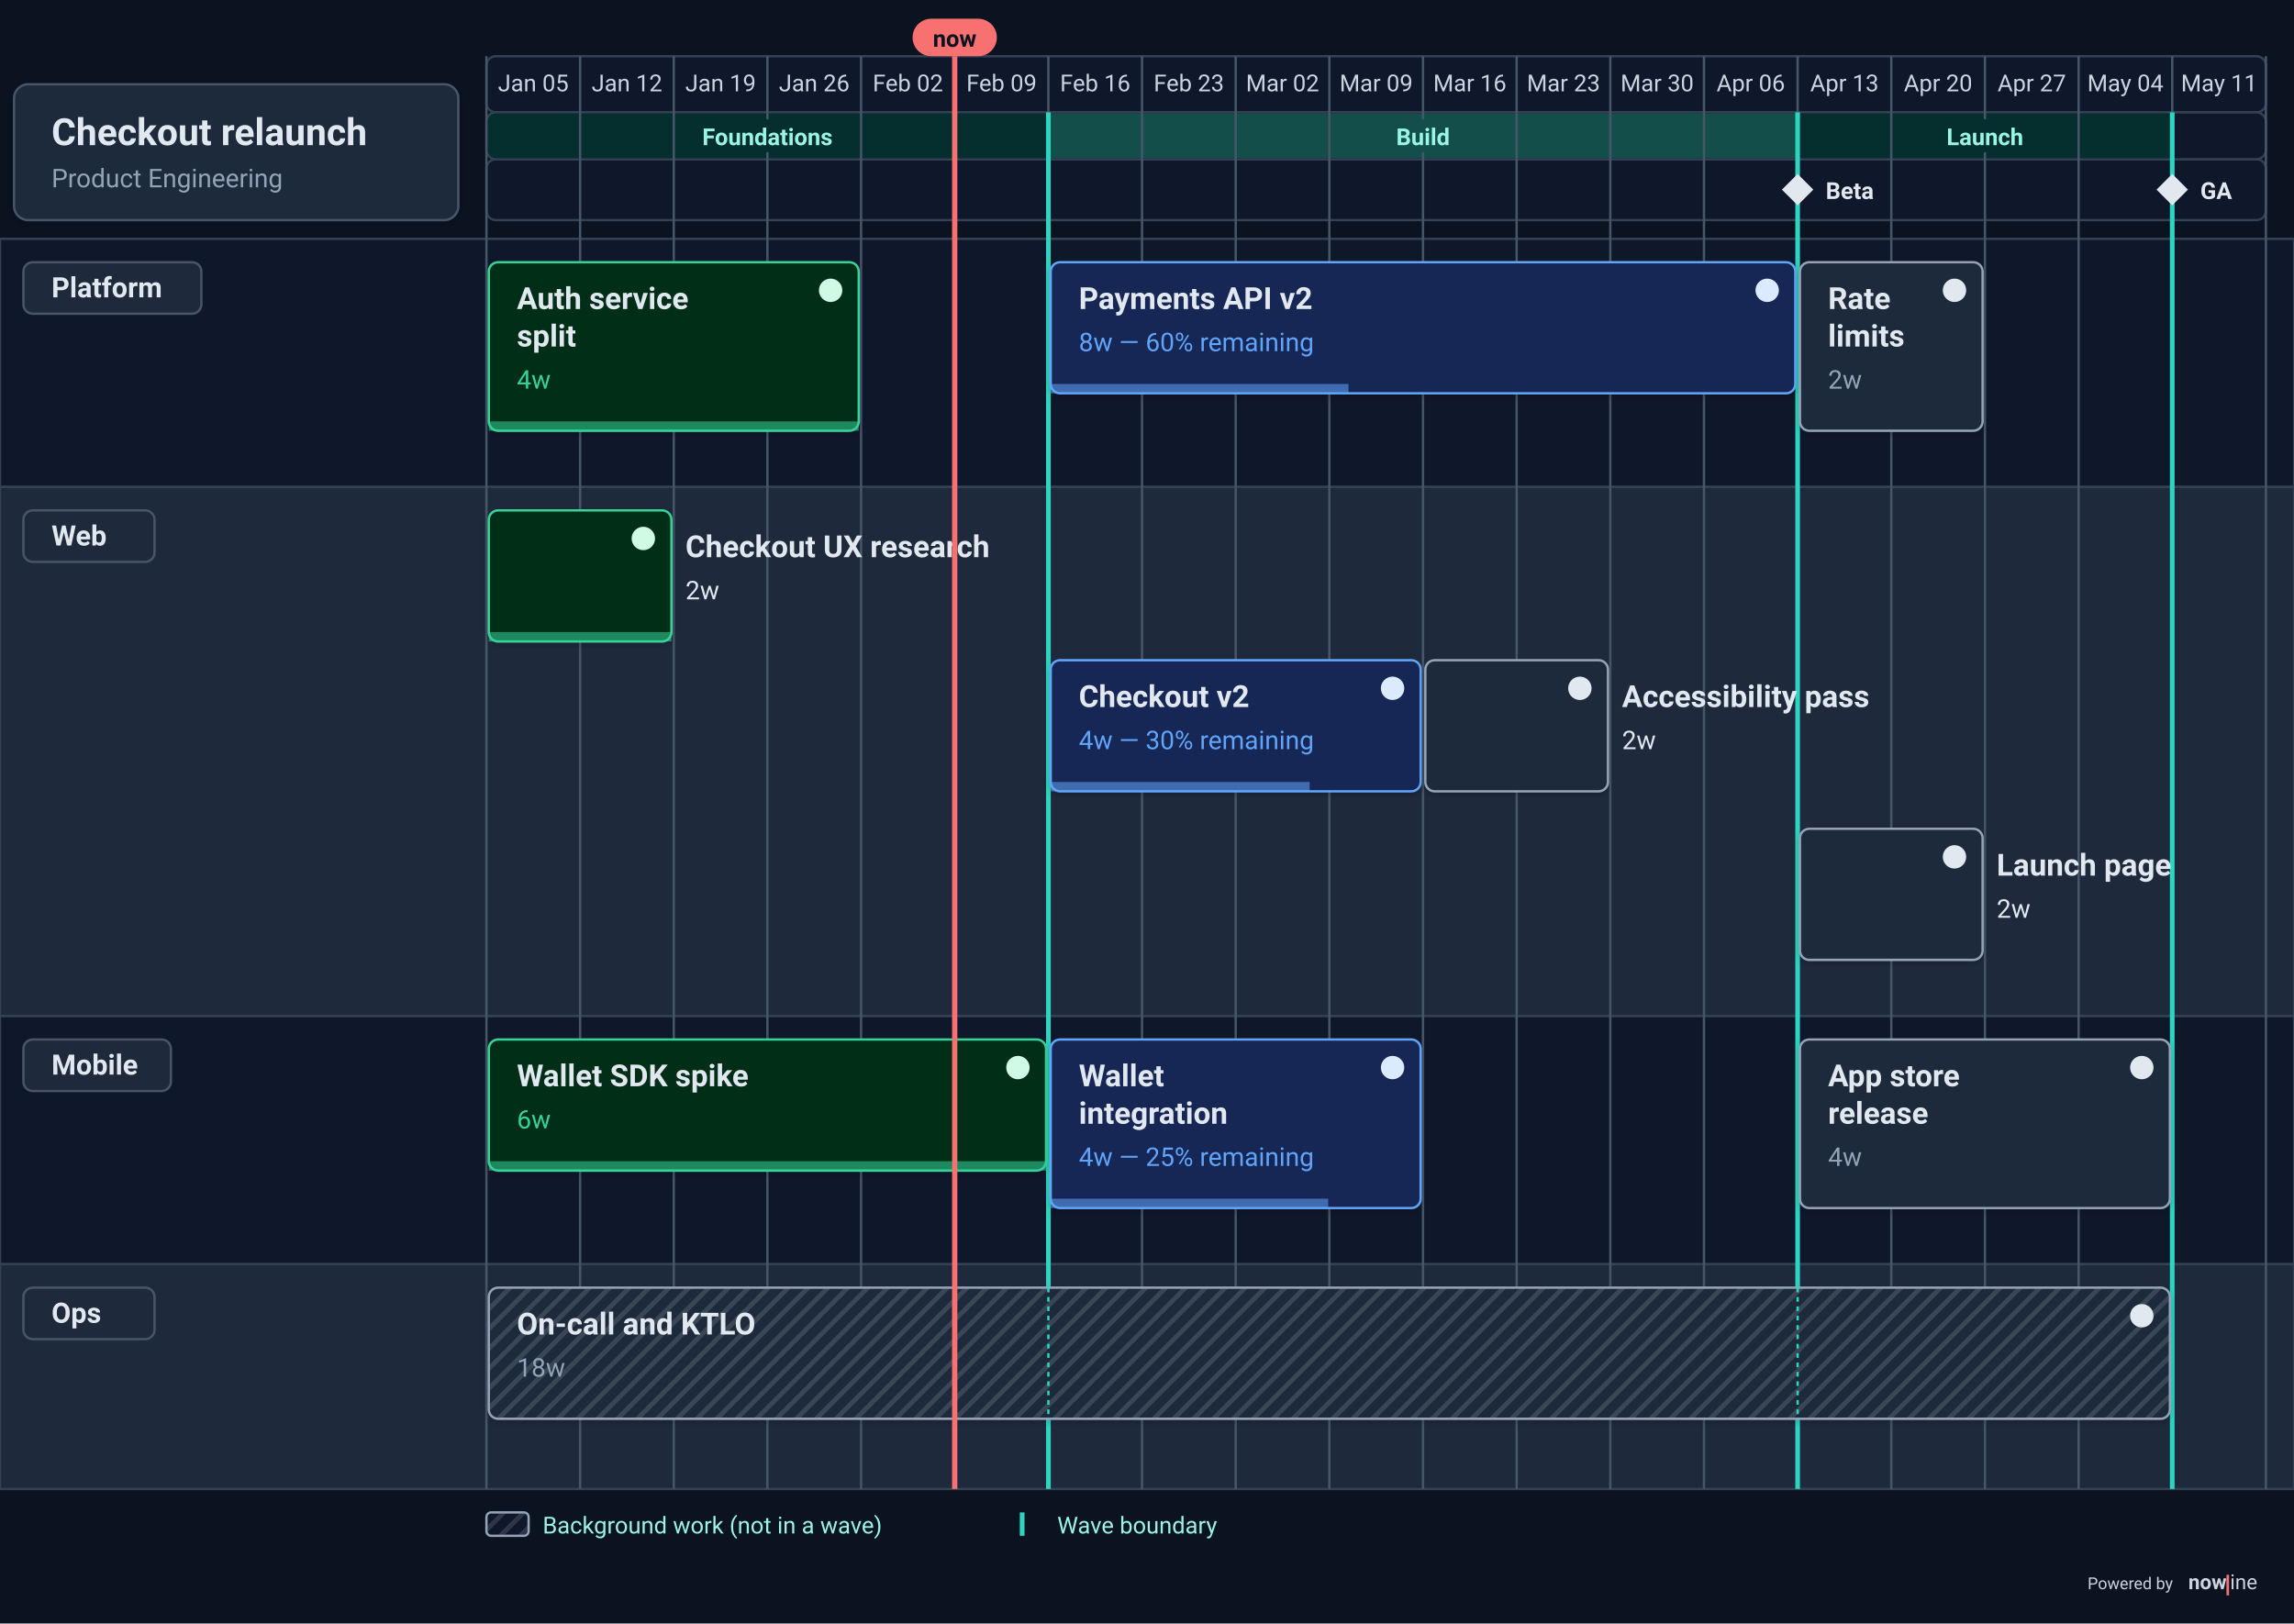
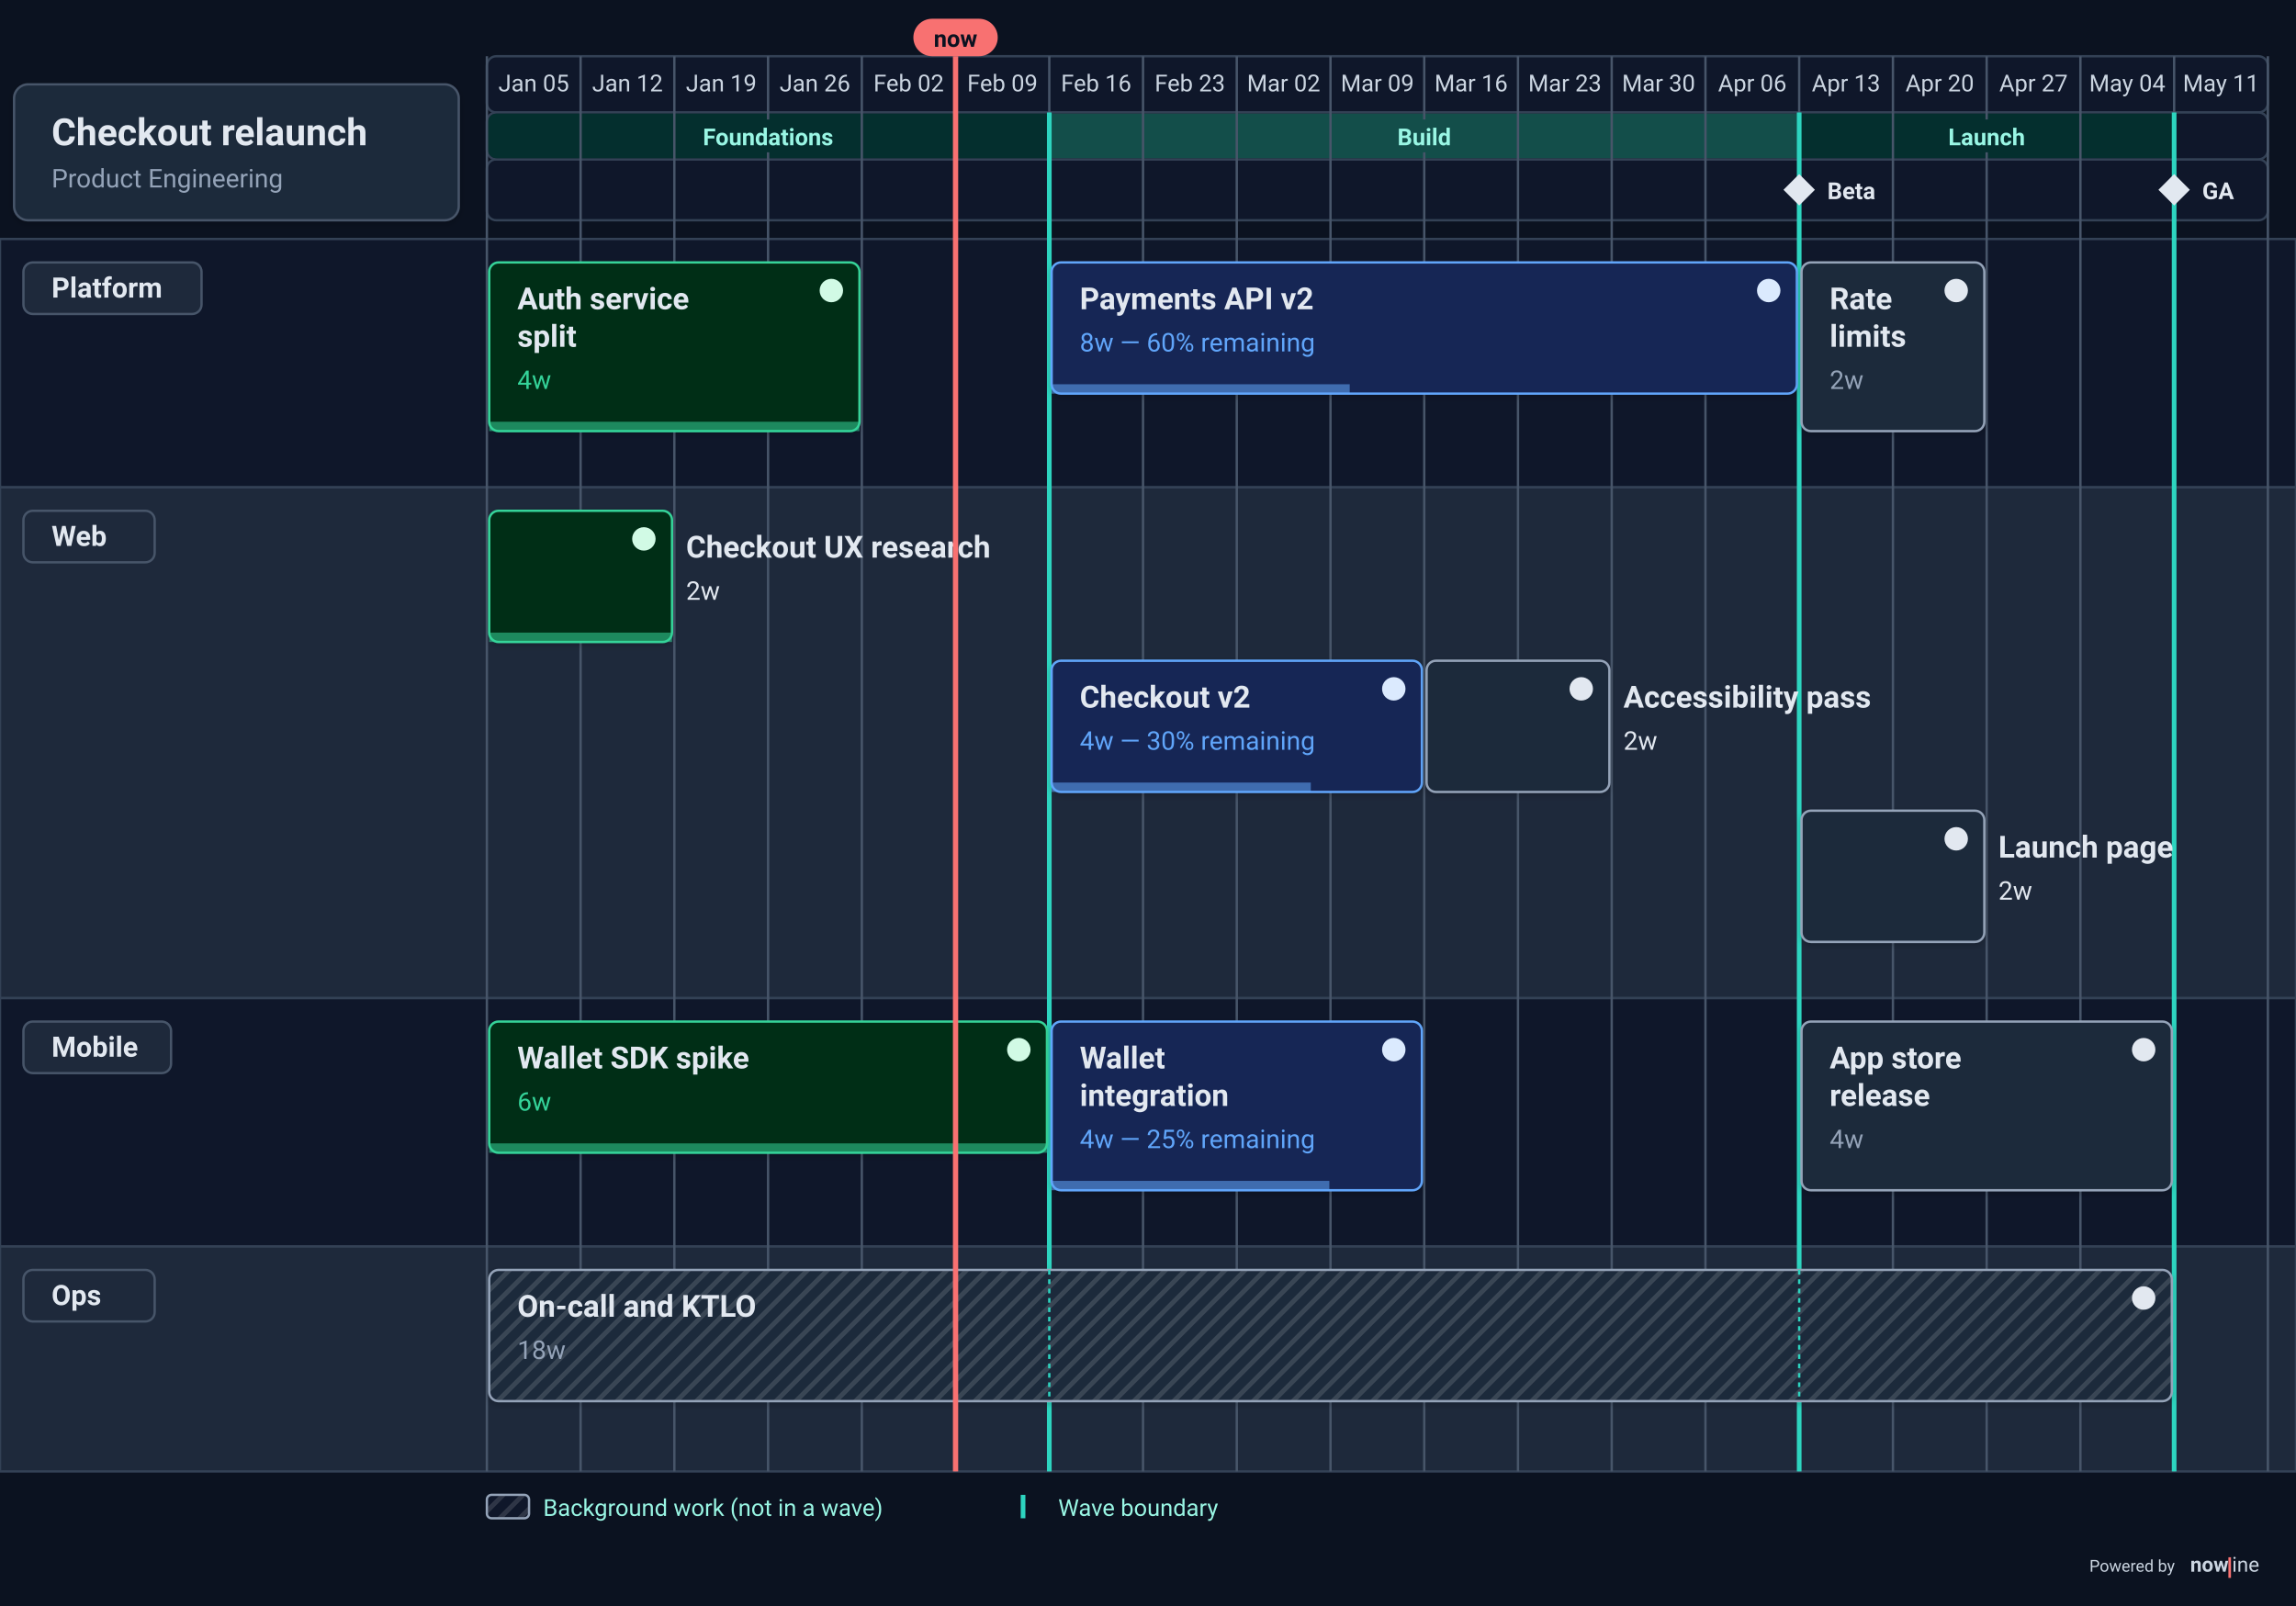
- <svg xmlns="http://www.w3.org/2000/svg" data-generator="nowline" data-theme="dark" height="693.44" viewBox="0 0 979.76 693.44" width="979.76">
+ <svg xmlns="http://www.w3.org/2000/svg" data-generator="nowline" data-theme="dark" height="685.44" viewBox="0 0 979.76 685.44" width="979.76">
  <defs>
    <filter height="200%" id="nl-0-root-shadow-subtle" width="200%" x="-50%" y="-50%">
      <feGaussianBlur in="SourceAlpha" stdDeviation="1.5" />
      <feOffset dx="0" dy="1" result="offsetblur" />
      <feComponentTransfer>
        <feFuncA type="linear" slope="0.2" />
      </feComponentTransfer>
      <feMerge>
        <feMergeNode />
        <feMergeNode in="SourceGraphic" />
      </feMerge>
    </filter>
    <filter height="200%" id="nl-0-root-shadow-soft" width="200%" x="-50%" y="-50%">
      <feGaussianBlur in="SourceAlpha" stdDeviation="5" />
      <feOffset dx="0" dy="3" result="offsetblur" />
      <feComponentTransfer>
        <feFuncA type="linear" slope="0.3" />
      </feComponentTransfer>
      <feMerge>
        <feMergeNode />
        <feMergeNode in="SourceGraphic" />
      </feMerge>
    </filter>
    <filter height="200%" id="nl-0-root-shadow-hard" width="200%" x="-50%" y="-50%">
      <feGaussianBlur in="SourceAlpha" stdDeviation="0" />
      <feOffset dx="2" dy="2" result="offsetblur" />
      <feComponentTransfer>
        <feFuncA type="linear" slope="0.45" />
      </feComponentTransfer>
      <feMerge>
        <feMergeNode />
        <feMergeNode in="SourceGraphic" />
      </feMerge>
    </filter>
    <marker id="nl-0-root-arrow" viewBox="0 0 10 10" refX="9" refY="5" markerWidth="7" markerHeight="7" orient="auto">
      <path d="M 0 0 L 10 5 L 0 10 z" fill="#94a3b8" />
    </marker>
    <marker id="nl-0-root-arrow-light" viewBox="0 0 10 10" refX="9" refY="5" markerWidth="7" markerHeight="7" orient="auto">
      <path d="M 0 0 L 10 5 L 0 10 z" fill="#64748b" />
    </marker>
    <marker id="nl-0-root-arrow-dark" viewBox="0 0 10 10" refX="9" refY="5" markerWidth="7" markerHeight="7" orient="auto">
      <path d="M 0 0 L 10 5 L 0 10 z" fill="#e2e8f0" />
    </marker>
    <pattern height="6" id="nl-0-root-wave-hatch-light" patternTransform="rotate(45)" patternUnits="userSpaceOnUse" width="6">
      <line opacity="0.13" stroke="#ffffff" stroke-width="2" x1="3" x2="3" y1="0" y2="6" />
    </pattern>
  </defs>
-   <rect fill="#0b1220" height="693.44" width="979.76" x="0" y="0" />
+   <rect fill="#0b1220" height="685.44" width="979.76" x="0" y="0" />
  <g data-layer="timeline">
    <rect fill="#0f172a" height="24" rx="4" ry="4" stroke="#334155" stroke-width="1" width="760" x="207.76" y="24" />
    <rect fill="#0f172a" height="26" rx="4" ry="4" stroke="#334155" stroke-width="1" width="760" x="207.76" y="68" />
    <text fill="#cbd5e1" font-family="system-ui, -apple-system, &quot;Segoe UI&quot;, Roboto, sans-serif" font-size="10" text-anchor="middle" x="227.76" y="39">Jan 05</text>
    <text fill="#cbd5e1" font-family="system-ui, -apple-system, &quot;Segoe UI&quot;, Roboto, sans-serif" font-size="10" text-anchor="middle" x="267.76" y="39">Jan 12</text>
    <text fill="#cbd5e1" font-family="system-ui, -apple-system, &quot;Segoe UI&quot;, Roboto, sans-serif" font-size="10" text-anchor="middle" x="307.76" y="39">Jan 19</text>
    <text fill="#cbd5e1" font-family="system-ui, -apple-system, &quot;Segoe UI&quot;, Roboto, sans-serif" font-size="10" text-anchor="middle" x="347.76" y="39">Jan 26</text>
    <text fill="#cbd5e1" font-family="system-ui, -apple-system, &quot;Segoe UI&quot;, Roboto, sans-serif" font-size="10" text-anchor="middle" x="387.76" y="39">Feb 02</text>
    <text fill="#cbd5e1" font-family="system-ui, -apple-system, &quot;Segoe UI&quot;, Roboto, sans-serif" font-size="10" text-anchor="middle" x="427.76" y="39">Feb 09</text>
    <text fill="#cbd5e1" font-family="system-ui, -apple-system, &quot;Segoe UI&quot;, Roboto, sans-serif" font-size="10" text-anchor="middle" x="467.76" y="39">Feb 16</text>
    <text fill="#cbd5e1" font-family="system-ui, -apple-system, &quot;Segoe UI&quot;, Roboto, sans-serif" font-size="10" text-anchor="middle" x="507.76" y="39">Feb 23</text>
    <text fill="#cbd5e1" font-family="system-ui, -apple-system, &quot;Segoe UI&quot;, Roboto, sans-serif" font-size="10" text-anchor="middle" x="547.76" y="39">Mar 02</text>
    <text fill="#cbd5e1" font-family="system-ui, -apple-system, &quot;Segoe UI&quot;, Roboto, sans-serif" font-size="10" text-anchor="middle" x="587.76" y="39">Mar 09</text>
    <text fill="#cbd5e1" font-family="system-ui, -apple-system, &quot;Segoe UI&quot;, Roboto, sans-serif" font-size="10" text-anchor="middle" x="627.76" y="39">Mar 16</text>
    <text fill="#cbd5e1" font-family="system-ui, -apple-system, &quot;Segoe UI&quot;, Roboto, sans-serif" font-size="10" text-anchor="middle" x="667.76" y="39">Mar 23</text>
    <text fill="#cbd5e1" font-family="system-ui, -apple-system, &quot;Segoe UI&quot;, Roboto, sans-serif" font-size="10" text-anchor="middle" x="707.76" y="39">Mar 30</text>
    <text fill="#cbd5e1" font-family="system-ui, -apple-system, &quot;Segoe UI&quot;, Roboto, sans-serif" font-size="10" text-anchor="middle" x="747.76" y="39">Apr 06</text>
    <text fill="#cbd5e1" font-family="system-ui, -apple-system, &quot;Segoe UI&quot;, Roboto, sans-serif" font-size="10" text-anchor="middle" x="787.76" y="39">Apr 13</text>
    <text fill="#cbd5e1" font-family="system-ui, -apple-system, &quot;Segoe UI&quot;, Roboto, sans-serif" font-size="10" text-anchor="middle" x="827.76" y="39">Apr 20</text>
    <text fill="#cbd5e1" font-family="system-ui, -apple-system, &quot;Segoe UI&quot;, Roboto, sans-serif" font-size="10" text-anchor="middle" x="867.76" y="39">Apr 27</text>
    <text fill="#cbd5e1" font-family="system-ui, -apple-system, &quot;Segoe UI&quot;, Roboto, sans-serif" font-size="10" text-anchor="middle" x="907.76" y="39">May 04</text>
    <text fill="#cbd5e1" font-family="system-ui, -apple-system, &quot;Segoe UI&quot;, Roboto, sans-serif" font-size="10" text-anchor="middle" x="947.76" y="39">May 11</text>
  </g>
  <g data-layer="wave-strip">
    <rect fill="#0f172a" height="20" rx="4" ry="4" stroke="#334155" stroke-width="1" width="760" x="207.76" y="48" />
    <g data-id="foundations">
      <path d="M211.76 48.5 H447.76 V67.5 H211.76 A3.5 3.5 0 0 1 208.26 64 V52 A3.5 3.5 0 0 1 211.76 48.5 Z" fill="#042f2e" />
    </g>
    <g data-id="build">
      <rect fill="#134e4a" height="19" width="320" x="447.76" y="48.5" />
    </g>
    <g data-id="launch">
      <rect fill="#042f2e" height="19" width="160" x="767.76" y="48.5" />
    </g>
  </g>
  <g data-id="platform" data-layer="swimlane-bg">
    <rect fill="#0f172a" height="106" stroke="#334155" stroke-width="1" width="979.76" x="0" y="102" />
  </g>
  <g data-id="web" data-layer="swimlane-bg">
-     <rect fill="#1e293b" height="226" stroke="#334155" stroke-width="1" width="979.76" x="0" y="208" />
+     <rect fill="#1e293b" height="218" stroke="#334155" stroke-width="1" width="979.76" x="0" y="208" />
  </g>
  <g data-id="mobile" data-layer="swimlane-bg">
-     <rect fill="#0f172a" height="106" stroke="#334155" stroke-width="1" width="979.76" x="0" y="434" />
+     <rect fill="#0f172a" height="106" stroke="#334155" stroke-width="1" width="979.76" x="0" y="426" />
  </g>
  <g data-id="ops" data-layer="swimlane-bg">
-     <rect fill="#1e293b" height="96" stroke="#334155" stroke-width="1" width="979.76" x="0" y="540" />
+     <rect fill="#1e293b" height="96" stroke="#334155" stroke-width="1" width="979.76" x="0" y="532" />
  </g>
  <g data-layer="grid">
-     <line stroke="#475569" stroke-width="1" x1="207.76" x2="207.76" y1="24" y2="636" />
-     <line stroke="#475569" stroke-width="1" x1="247.76" x2="247.76" y1="24" y2="636" />
-     <line stroke="#475569" stroke-width="1" x1="287.76" x2="287.76" y1="24" y2="636" />
-     <line stroke="#475569" stroke-width="1" x1="327.76" x2="327.76" y1="24" y2="636" />
-     <line stroke="#475569" stroke-width="1" x1="367.76" x2="367.76" y1="24" y2="636" />
-     <line stroke="#475569" stroke-width="1" x1="407.76" x2="407.76" y1="24" y2="636" />
-     <line stroke="#475569" stroke-width="1" x1="447.76" x2="447.76" y1="24" y2="636" />
-     <line stroke="#475569" stroke-width="1" x1="487.76" x2="487.76" y1="24" y2="636" />
-     <line stroke="#475569" stroke-width="1" x1="527.76" x2="527.76" y1="24" y2="636" />
-     <line stroke="#475569" stroke-width="1" x1="567.76" x2="567.76" y1="24" y2="636" />
-     <line stroke="#475569" stroke-width="1" x1="607.76" x2="607.76" y1="24" y2="636" />
-     <line stroke="#475569" stroke-width="1" x1="647.76" x2="647.76" y1="24" y2="636" />
-     <line stroke="#475569" stroke-width="1" x1="687.76" x2="687.76" y1="24" y2="636" />
-     <line stroke="#475569" stroke-width="1" x1="727.76" x2="727.76" y1="24" y2="636" />
-     <line stroke="#475569" stroke-width="1" x1="767.76" x2="767.76" y1="24" y2="636" />
-     <line stroke="#475569" stroke-width="1" x1="807.76" x2="807.76" y1="24" y2="636" />
-     <line stroke="#475569" stroke-width="1" x1="847.76" x2="847.76" y1="24" y2="636" />
-     <line stroke="#475569" stroke-width="1" x1="887.76" x2="887.76" y1="24" y2="636" />
-     <line stroke="#475569" stroke-width="1" x1="927.76" x2="927.76" y1="24" y2="636" />
-     <line stroke="#475569" stroke-width="1" x1="967.76" x2="967.76" y1="24" y2="636" />
+     <line stroke="#475569" stroke-width="1" x1="207.76" x2="207.76" y1="24" y2="628" />
+     <line stroke="#475569" stroke-width="1" x1="247.76" x2="247.76" y1="24" y2="628" />
+     <line stroke="#475569" stroke-width="1" x1="287.76" x2="287.76" y1="24" y2="628" />
+     <line stroke="#475569" stroke-width="1" x1="327.76" x2="327.76" y1="24" y2="628" />
+     <line stroke="#475569" stroke-width="1" x1="367.76" x2="367.76" y1="24" y2="628" />
+     <line stroke="#475569" stroke-width="1" x1="407.76" x2="407.76" y1="24" y2="628" />
+     <line stroke="#475569" stroke-width="1" x1="447.76" x2="447.76" y1="24" y2="628" />
+     <line stroke="#475569" stroke-width="1" x1="487.76" x2="487.76" y1="24" y2="628" />
+     <line stroke="#475569" stroke-width="1" x1="527.76" x2="527.76" y1="24" y2="628" />
+     <line stroke="#475569" stroke-width="1" x1="567.76" x2="567.76" y1="24" y2="628" />
+     <line stroke="#475569" stroke-width="1" x1="607.76" x2="607.76" y1="24" y2="628" />
+     <line stroke="#475569" stroke-width="1" x1="647.76" x2="647.76" y1="24" y2="628" />
+     <line stroke="#475569" stroke-width="1" x1="687.76" x2="687.76" y1="24" y2="628" />
+     <line stroke="#475569" stroke-width="1" x1="727.76" x2="727.76" y1="24" y2="628" />
+     <line stroke="#475569" stroke-width="1" x1="767.76" x2="767.76" y1="24" y2="628" />
+     <line stroke="#475569" stroke-width="1" x1="807.76" x2="807.76" y1="24" y2="628" />
+     <line stroke="#475569" stroke-width="1" x1="847.76" x2="847.76" y1="24" y2="628" />
+     <line stroke="#475569" stroke-width="1" x1="887.76" x2="887.76" y1="24" y2="628" />
+     <line stroke="#475569" stroke-width="1" x1="927.76" x2="927.76" y1="24" y2="628" />
+     <line stroke="#475569" stroke-width="1" x1="967.76" x2="967.76" y1="24" y2="628" />
  </g>
  <g data-layer="wave-boundary">
-     <line stroke="#2dd4bf" stroke-width="2" x1="447.76" x2="447.76" y1="48" y2="636" />
-     <line stroke="#2dd4bf" stroke-width="2" x1="767.76" x2="767.76" y1="48" y2="636" />
-     <line stroke="#2dd4bf" stroke-width="2" x1="927.76" x2="927.76" y1="48" y2="636" />
+     <line stroke="#2dd4bf" stroke-width="2" x1="447.76" x2="447.76" y1="48" y2="628" />
+     <line stroke="#2dd4bf" stroke-width="2" x1="767.76" x2="767.76" y1="48" y2="628" />
+     <line stroke="#2dd4bf" stroke-width="2" x1="927.76" x2="927.76" y1="48" y2="628" />
  </g>
  <g data-layer="wave-labels">
    <rect fill="#042f2e" height="14" width="70.99" x="292.27" y="51" />
    <text fill="#99f6e4" font-family="system-ui, -apple-system, &quot;Segoe UI&quot;, Roboto, sans-serif" font-size="10" font-weight="600" text-anchor="middle" x="327.76" y="62">Foundations</text>
    <rect fill="#134e4a" height="14" width="34.45" x="590.54" y="51" />
    <text fill="#99f6e4" font-family="system-ui, -apple-system, &quot;Segoe UI&quot;, Roboto, sans-serif" font-size="10" font-weight="600" text-anchor="middle" x="607.76" y="62">Build</text>
    <rect fill="#042f2e" height="14" width="40.54" x="827.49" y="51" />
    <text fill="#99f6e4" font-family="system-ui, -apple-system, &quot;Segoe UI&quot;, Roboto, sans-serif" font-size="10" font-weight="600" text-anchor="middle" x="847.76" y="62">Launch</text>
  </g>
  <g data-id="platform" data-layer="swimlane">
    <rect fill="#1e293b" height="22" rx="4" ry="4" stroke="#475569" stroke-width="1" width="76" x="10" y="112" />
    <text fill="#e2e8f0" font-family="system-ui, -apple-system, &quot;Segoe UI&quot;, Roboto, sans-serif" font-size="12" font-weight="600" x="22" y="127">Platform</text>
    <g data-id="auth" data-layer="item">
      <rect fill="#052e16" filter="url(#nl-0-root-shadow-subtle)" height="72" rx="4" ry="4" stroke="#34d399" stroke-width="1" width="158" x="208.76" y="112" />
      <rect fill="#34d399" height="4" opacity="0.55" width="158" x="208.76" y="180" />
      <circle cx="354.76" cy="124" fill="#d1fae5" r="5" />
      <text fill="#e2e8f0" font-family="system-ui, -apple-system, &quot;Segoe UI&quot;, Roboto, sans-serif" font-size="13" font-weight="600" x="220.76" y="132">Auth service</text>
      <text fill="#e2e8f0" font-family="system-ui, -apple-system, &quot;Segoe UI&quot;, Roboto, sans-serif" font-size="13" font-weight="600" x="220.76" y="148">split</text>
      <text fill="#34d399" font-family="system-ui, -apple-system, &quot;Segoe UI&quot;, Roboto, sans-serif" font-size="11" x="220.76" y="166">4w</text>
    </g>
    <g data-id="payments-api" data-layer="item">
      <rect fill="#172554" filter="url(#nl-0-root-shadow-subtle)" height="56" rx="4" ry="4" stroke="#60a5fa" stroke-width="1" width="318" x="448.76" y="112" />
      <rect fill="#60a5fa" height="4" opacity="0.55" width="127.2" x="448.76" y="164" />
      <circle cx="754.76" cy="124" fill="#dbeafe" r="5" />
      <text fill="#e2e8f0" font-family="system-ui, -apple-system, &quot;Segoe UI&quot;, Roboto, sans-serif" font-size="13" font-weight="600" x="460.76" y="132">Payments API v2</text>
      <text fill="#60a5fa" font-family="system-ui, -apple-system, &quot;Segoe UI&quot;, Roboto, sans-serif" font-size="11" x="460.76" y="150">8w — 60% remaining</text>
    </g>
    <g data-id="rate-limits" data-layer="item">
      <rect fill="#1e293b" filter="url(#nl-0-root-shadow-subtle)" height="72" rx="4" ry="4" stroke="#94a3b8" stroke-width="1" width="78" x="768.76" y="112" />
      <circle cx="834.76" cy="124" fill="#e2e8f0" r="5" />
      <text fill="#e2e8f0" font-family="system-ui, -apple-system, &quot;Segoe UI&quot;, Roboto, sans-serif" font-size="13" font-weight="600" x="780.76" y="132">Rate</text>
      <text fill="#e2e8f0" font-family="system-ui, -apple-system, &quot;Segoe UI&quot;, Roboto, sans-serif" font-size="13" font-weight="600" x="780.76" y="148">limits</text>
      <text fill="#94a3b8" font-family="system-ui, -apple-system, &quot;Segoe UI&quot;, Roboto, sans-serif" font-size="11" x="780.76" y="166">2w</text>
    </g>
  </g>
  <g data-id="web" data-layer="swimlane">
    <rect fill="#1e293b" height="22" rx="4" ry="4" stroke="#475569" stroke-width="1" width="56" x="10" y="218" />
    <text fill="#e2e8f0" font-family="system-ui, -apple-system, &quot;Segoe UI&quot;, Roboto, sans-serif" font-size="12" font-weight="600" x="22" y="233">Web</text>
    <g data-id="ux-research" data-layer="item">
      <rect fill="#052e16" filter="url(#nl-0-root-shadow-subtle)" height="56" rx="4" ry="4" stroke="#34d399" stroke-width="1" width="78" x="208.76" y="218" />
      <rect fill="#34d399" height="4" opacity="0.55" width="78" x="208.76" y="270" />
      <circle cx="274.76" cy="230" fill="#d1fae5" r="5" />
      <text fill="#e2e8f0" font-family="system-ui, -apple-system, &quot;Segoe UI&quot;, Roboto, sans-serif" font-size="13" font-weight="600" x="292.76" y="238">Checkout UX research</text>
      <text fill="#e2e8f0" font-family="system-ui, -apple-system, &quot;Segoe UI&quot;, Roboto, sans-serif" font-size="11" x="292.76" y="256">2w</text>
    </g>
    <g data-layer="group">
      <g data-id="checkout-v2" data-layer="item">
        <rect fill="#172554" filter="url(#nl-0-root-shadow-subtle)" height="56" rx="4" ry="4" stroke="#60a5fa" stroke-width="1" width="158" x="448.76" y="282" />
        <rect fill="#60a5fa" height="4" opacity="0.55" width="110.6" x="448.76" y="334" />
        <circle cx="594.76" cy="294" fill="#dbeafe" r="5" />
        <text fill="#e2e8f0" font-family="system-ui, -apple-system, &quot;Segoe UI&quot;, Roboto, sans-serif" font-size="13" font-weight="600" x="460.76" y="302">Checkout v2</text>
        <text fill="#60a5fa" font-family="system-ui, -apple-system, &quot;Segoe UI&quot;, Roboto, sans-serif" font-size="11" x="460.76" y="320">4w — 30% remaining</text>
      </g>
      <g data-id="a11y" data-layer="item">
        <rect fill="#1e293b" filter="url(#nl-0-root-shadow-subtle)" height="56" rx="4" ry="4" stroke="#94a3b8" stroke-width="1" width="78" x="608.76" y="282" />
        <circle cx="674.76" cy="294" fill="#e2e8f0" r="5" />
        <text fill="#e2e8f0" font-family="system-ui, -apple-system, &quot;Segoe UI&quot;, Roboto, sans-serif" font-size="13" font-weight="600" x="692.76" y="302">Accessibility pass</text>
        <text fill="#e2e8f0" font-family="system-ui, -apple-system, &quot;Segoe UI&quot;, Roboto, sans-serif" font-size="11" x="692.76" y="320">2w</text>
      </g>
    </g>
    <g data-id="launch-page" data-layer="item">
-       <rect fill="#1e293b" filter="url(#nl-0-root-shadow-subtle)" height="56" rx="4" ry="4" stroke="#94a3b8" stroke-width="1" width="78" x="768.76" y="354" />
-       <circle cx="834.76" cy="366" fill="#e2e8f0" r="5" />
-       <text fill="#e2e8f0" font-family="system-ui, -apple-system, &quot;Segoe UI&quot;, Roboto, sans-serif" font-size="13" font-weight="600" x="852.76" y="374">Launch page</text>
-       <text fill="#e2e8f0" font-family="system-ui, -apple-system, &quot;Segoe UI&quot;, Roboto, sans-serif" font-size="11" x="852.76" y="392">2w</text>
+       <rect fill="#1e293b" filter="url(#nl-0-root-shadow-subtle)" height="56" rx="4" ry="4" stroke="#94a3b8" stroke-width="1" width="78" x="768.76" y="346" />
+       <circle cx="834.76" cy="358" fill="#e2e8f0" r="5" />
+       <text fill="#e2e8f0" font-family="system-ui, -apple-system, &quot;Segoe UI&quot;, Roboto, sans-serif" font-size="13" font-weight="600" x="852.76" y="366">Launch page</text>
+       <text fill="#e2e8f0" font-family="system-ui, -apple-system, &quot;Segoe UI&quot;, Roboto, sans-serif" font-size="11" x="852.76" y="384">2w</text>
    </g>
  </g>
  <g data-id="mobile" data-layer="swimlane">
-     <rect fill="#1e293b" height="22" rx="4" ry="4" stroke="#475569" stroke-width="1" width="63" x="10" y="444" />
-     <text fill="#e2e8f0" font-family="system-ui, -apple-system, &quot;Segoe UI&quot;, Roboto, sans-serif" font-size="12" font-weight="600" x="22" y="459">Mobile</text>
+     <rect fill="#1e293b" height="22" rx="4" ry="4" stroke="#475569" stroke-width="1" width="63" x="10" y="436" />
+     <text fill="#e2e8f0" font-family="system-ui, -apple-system, &quot;Segoe UI&quot;, Roboto, sans-serif" font-size="12" font-weight="600" x="22" y="451">Mobile</text>
    <g data-id="wallet-spike" data-layer="item">
-       <rect fill="#052e16" filter="url(#nl-0-root-shadow-subtle)" height="56" rx="4" ry="4" stroke="#34d399" stroke-width="1" width="238" x="208.76" y="444" />
-       <rect fill="#34d399" height="4" opacity="0.55" width="238" x="208.76" y="496" />
-       <circle cx="434.76" cy="456" fill="#d1fae5" r="5" />
-       <text fill="#e2e8f0" font-family="system-ui, -apple-system, &quot;Segoe UI&quot;, Roboto, sans-serif" font-size="13" font-weight="600" x="220.76" y="464">Wallet SDK spike</text>
-       <text fill="#34d399" font-family="system-ui, -apple-system, &quot;Segoe UI&quot;, Roboto, sans-serif" font-size="11" x="220.76" y="482">6w</text>
+       <rect fill="#052e16" filter="url(#nl-0-root-shadow-subtle)" height="56" rx="4" ry="4" stroke="#34d399" stroke-width="1" width="238" x="208.76" y="436" />
+       <rect fill="#34d399" height="4" opacity="0.55" width="238" x="208.76" y="488" />
+       <circle cx="434.76" cy="448" fill="#d1fae5" r="5" />
+       <text fill="#e2e8f0" font-family="system-ui, -apple-system, &quot;Segoe UI&quot;, Roboto, sans-serif" font-size="13" font-weight="600" x="220.76" y="456">Wallet SDK spike</text>
+       <text fill="#34d399" font-family="system-ui, -apple-system, &quot;Segoe UI&quot;, Roboto, sans-serif" font-size="11" x="220.76" y="474">6w</text>
    </g>
    <g data-id="wallet" data-layer="item">
-       <rect fill="#172554" filter="url(#nl-0-root-shadow-subtle)" height="72" rx="4" ry="4" stroke="#60a5fa" stroke-width="1" width="158" x="448.76" y="444" />
-       <rect fill="#60a5fa" height="4" opacity="0.55" width="118.5" x="448.76" y="512" />
-       <circle cx="594.76" cy="456" fill="#dbeafe" r="5" />
-       <text fill="#e2e8f0" font-family="system-ui, -apple-system, &quot;Segoe UI&quot;, Roboto, sans-serif" font-size="13" font-weight="600" x="460.76" y="464">Wallet</text>
-       <text fill="#e2e8f0" font-family="system-ui, -apple-system, &quot;Segoe UI&quot;, Roboto, sans-serif" font-size="13" font-weight="600" x="460.76" y="480">integration</text>
-       <text fill="#60a5fa" font-family="system-ui, -apple-system, &quot;Segoe UI&quot;, Roboto, sans-serif" font-size="11" x="460.76" y="498">4w — 25% remaining</text>
+       <rect fill="#172554" filter="url(#nl-0-root-shadow-subtle)" height="72" rx="4" ry="4" stroke="#60a5fa" stroke-width="1" width="158" x="448.76" y="436" />
+       <rect fill="#60a5fa" height="4" opacity="0.55" width="118.5" x="448.76" y="504" />
+       <circle cx="594.76" cy="448" fill="#dbeafe" r="5" />
+       <text fill="#e2e8f0" font-family="system-ui, -apple-system, &quot;Segoe UI&quot;, Roboto, sans-serif" font-size="13" font-weight="600" x="460.76" y="456">Wallet</text>
+       <text fill="#e2e8f0" font-family="system-ui, -apple-system, &quot;Segoe UI&quot;, Roboto, sans-serif" font-size="13" font-weight="600" x="460.76" y="472">integration</text>
+       <text fill="#60a5fa" font-family="system-ui, -apple-system, &quot;Segoe UI&quot;, Roboto, sans-serif" font-size="11" x="460.76" y="490">4w — 25% remaining</text>
    </g>
    <g data-id="store-release" data-layer="item">
-       <rect fill="#1e293b" filter="url(#nl-0-root-shadow-subtle)" height="72" rx="4" ry="4" stroke="#94a3b8" stroke-width="1" width="158" x="768.76" y="444" />
-       <circle cx="914.76" cy="456" fill="#e2e8f0" r="5" />
-       <text fill="#e2e8f0" font-family="system-ui, -apple-system, &quot;Segoe UI&quot;, Roboto, sans-serif" font-size="13" font-weight="600" x="780.76" y="464">App store</text>
-       <text fill="#e2e8f0" font-family="system-ui, -apple-system, &quot;Segoe UI&quot;, Roboto, sans-serif" font-size="13" font-weight="600" x="780.76" y="480">release</text>
-       <text fill="#94a3b8" font-family="system-ui, -apple-system, &quot;Segoe UI&quot;, Roboto, sans-serif" font-size="11" x="780.76" y="498">4w</text>
+       <rect fill="#1e293b" filter="url(#nl-0-root-shadow-subtle)" height="72" rx="4" ry="4" stroke="#94a3b8" stroke-width="1" width="158" x="768.76" y="436" />
+       <circle cx="914.76" cy="448" fill="#e2e8f0" r="5" />
+       <text fill="#e2e8f0" font-family="system-ui, -apple-system, &quot;Segoe UI&quot;, Roboto, sans-serif" font-size="13" font-weight="600" x="780.76" y="456">App store</text>
+       <text fill="#e2e8f0" font-family="system-ui, -apple-system, &quot;Segoe UI&quot;, Roboto, sans-serif" font-size="13" font-weight="600" x="780.76" y="472">release</text>
+       <text fill="#94a3b8" font-family="system-ui, -apple-system, &quot;Segoe UI&quot;, Roboto, sans-serif" font-size="11" x="780.76" y="490">4w</text>
    </g>
  </g>
  <g data-id="ops" data-layer="swimlane">
-     <rect fill="#1e293b" height="22" rx="4" ry="4" stroke="#475569" stroke-width="1" width="56" x="10" y="550" />
-     <text fill="#e2e8f0" font-family="system-ui, -apple-system, &quot;Segoe UI&quot;, Roboto, sans-serif" font-size="12" font-weight="600" x="22" y="565">Ops</text>
+     <rect fill="#1e293b" height="22" rx="4" ry="4" stroke="#475569" stroke-width="1" width="56" x="10" y="542" />
+     <text fill="#e2e8f0" font-family="system-ui, -apple-system, &quot;Segoe UI&quot;, Roboto, sans-serif" font-size="12" font-weight="600" x="22" y="557">Ops</text>
    <g data-id="on-call" data-layer="item">
-       <rect fill="#1e293b" filter="url(#nl-0-root-shadow-subtle)" height="56" rx="4" ry="4" stroke="#94a3b8" stroke-width="1" width="718" x="208.76" y="550" />
-       <rect fill="url(#nl-0-root-wave-hatch-light)" height="55" rx="4" ry="4" width="717" x="209.26" y="550.5" />
-       <circle cx="914.76" cy="562" fill="#e2e8f0" r="5" />
-       <text fill="#e2e8f0" font-family="system-ui, -apple-system, &quot;Segoe UI&quot;, Roboto, sans-serif" font-size="13" font-weight="600" x="220.76" y="570">On-call and KTLO</text>
-       <text fill="#94a3b8" font-family="system-ui, -apple-system, &quot;Segoe UI&quot;, Roboto, sans-serif" font-size="11" x="220.76" y="588">18w</text>
+       <rect fill="#1e293b" filter="url(#nl-0-root-shadow-subtle)" height="56" rx="4" ry="4" stroke="#94a3b8" stroke-width="1" width="718" x="208.76" y="542" />
+       <rect fill="url(#nl-0-root-wave-hatch-light)" height="55" rx="4" ry="4" width="717" x="209.26" y="542.5" />
+       <circle cx="914.76" cy="554" fill="#e2e8f0" r="5" />
+       <text fill="#e2e8f0" font-family="system-ui, -apple-system, &quot;Segoe UI&quot;, Roboto, sans-serif" font-size="13" font-weight="600" x="220.76" y="562">On-call and KTLO</text>
+       <text fill="#94a3b8" font-family="system-ui, -apple-system, &quot;Segoe UI&quot;, Roboto, sans-serif" font-size="11" x="220.76" y="580">18w</text>
    </g>
  </g>
  <g data-layer="wave-cross">
-     <line stroke="#2dd4bf" stroke-dasharray="2 2" stroke-width="1" x1="447.76" x2="447.76" y1="550" y2="606" />
-     <line stroke="#2dd4bf" stroke-dasharray="2 2" stroke-width="1" x1="767.76" x2="767.76" y1="550" y2="606" />
+     <line stroke="#2dd4bf" stroke-dasharray="2 2" stroke-width="1" x1="447.76" x2="447.76" y1="542" y2="598" />
+     <line stroke="#2dd4bf" stroke-dasharray="2 2" stroke-width="1" x1="767.76" x2="767.76" y1="542" y2="598" />
  </g>
  <g data-id="beta" data-layer="milestone">
    <path d="M767.76 75 L773.76 81 L767.76 87 L761.76 81 Z" fill="#e2e8f0" stroke="#e2e8f0" stroke-width="1" />
    <text fill="#e2e8f0" font-family="system-ui, -apple-system, &quot;Segoe UI&quot;, Roboto, sans-serif" font-size="10" font-weight="600" x="779.76" y="85">Beta</text>
  </g>
  <g data-id="ga" data-layer="milestone">
    <path d="M927.76 75 L933.76 81 L927.76 87 L921.76 81 Z" fill="#e2e8f0" stroke="#e2e8f0" stroke-width="1" />
    <text fill="#e2e8f0" font-family="system-ui, -apple-system, &quot;Segoe UI&quot;, Roboto, sans-serif" font-size="10" font-weight="600" x="939.76" y="85">GA</text>
  </g>
  <g data-layer="nowline">
-     <line stroke="#f87171" stroke-width="2.25" x1="407.76" x2="407.76" y1="24" y2="636" />
+     <line stroke="#f87171" stroke-width="2.25" x1="407.76" x2="407.76" y1="24" y2="628" />
    <rect fill="#f87171" height="16" rx="8" ry="8" width="36" x="389.76" y="8" />
    <text fill="#0b1220" font-family="system-ui, -apple-system, &quot;Segoe UI&quot;, Roboto, sans-serif" font-size="10" font-weight="700" text-anchor="middle" x="407.76" y="20">now</text>
  </g>
  <g data-layer="wave-legend">
-     <rect fill="#0f172a" height="10" rx="2" ry="2" stroke="#94a3b8" stroke-width="1" width="18" x="207.76" y="646" />
-     <rect fill="url(#nl-0-root-wave-hatch-light)" height="9" rx="2" ry="2" width="17" x="208.26" y="646.5" />
-     <text fill="#99f6e4" font-family="system-ui, -apple-system, &quot;Segoe UI&quot;, Roboto, sans-serif" font-size="10" x="231.76" y="655">Background work (not in a wave)</text>
-     <line stroke="#2dd4bf" stroke-width="2" x1="436.56" x2="436.56" y1="646" y2="656" />
-     <text fill="#99f6e4" font-family="system-ui, -apple-system, &quot;Segoe UI&quot;, Roboto, sans-serif" font-size="10" x="451.56" y="655">Wave boundary</text>
+     <rect fill="#0f172a" height="10" rx="2" ry="2" stroke="#94a3b8" stroke-width="1" width="18" x="207.76" y="638" />
+     <rect fill="url(#nl-0-root-wave-hatch-light)" height="9" rx="2" ry="2" width="17" x="208.26" y="638.5" />
+     <text fill="#99f6e4" font-family="system-ui, -apple-system, &quot;Segoe UI&quot;, Roboto, sans-serif" font-size="10" x="231.76" y="647">Background work (not in a wave)</text>
+     <line stroke="#2dd4bf" stroke-width="2" x1="436.56" x2="436.56" y1="638" y2="648" />
+     <text fill="#99f6e4" font-family="system-ui, -apple-system, &quot;Segoe UI&quot;, Roboto, sans-serif" font-size="10" x="451.56" y="647">Wave boundary</text>
  </g>
  <g data-id="nl-0-root-header" data-layer="header">
    <rect fill="#1e293b" filter="url(#nl-0-root-shadow-subtle)" height="58" rx="6" ry="6" stroke="#475569" stroke-width="1" width="189.76" x="6" y="36" />
    <text fill="#e2e8f0" font-family="system-ui, -apple-system, &quot;Segoe UI&quot;, Roboto, sans-serif" font-size="16" font-weight="600" x="22" y="62">Checkout relaunch</text>
    <text fill="#94a3b8" font-family="system-ui, -apple-system, &quot;Segoe UI&quot;, Roboto, sans-serif" font-size="11" x="22" y="80">Product Engineering</text>
  </g>
  <a aria-label="Powered by nowline" href="https://nowline.io" rel="noopener" target="_blank">
    <g data-layer="attribution">
-       <g transform="translate(891.6 670) scale(0.22)">
+       <g transform="translate(891.6 662) scale(0.22)">
        <text fill="#cbd5e1" font-family="system-ui, -apple-system, &quot;Segoe UI&quot;, Roboto, sans-serif" font-size="32" font-weight="400" x="0" y="40">Powered by</text>
        <text fill="#cbd5e1" font-family="system-ui, -apple-system, &quot;Segoe UI&quot;, Roboto, sans-serif" font-size="40" font-weight="700" x="195.6" y="40">now</text>
        <rect fill="#f87171" height="40" width="5" x="269.6" y="12" />
        <text fill="#cbd5e1" font-family="system-ui, -apple-system, &quot;Segoe UI&quot;, Roboto, sans-serif" font-size="40" font-weight="400" x="276.6" y="40">ine</text>
      </g>
    </g>
  </a>
</svg>
